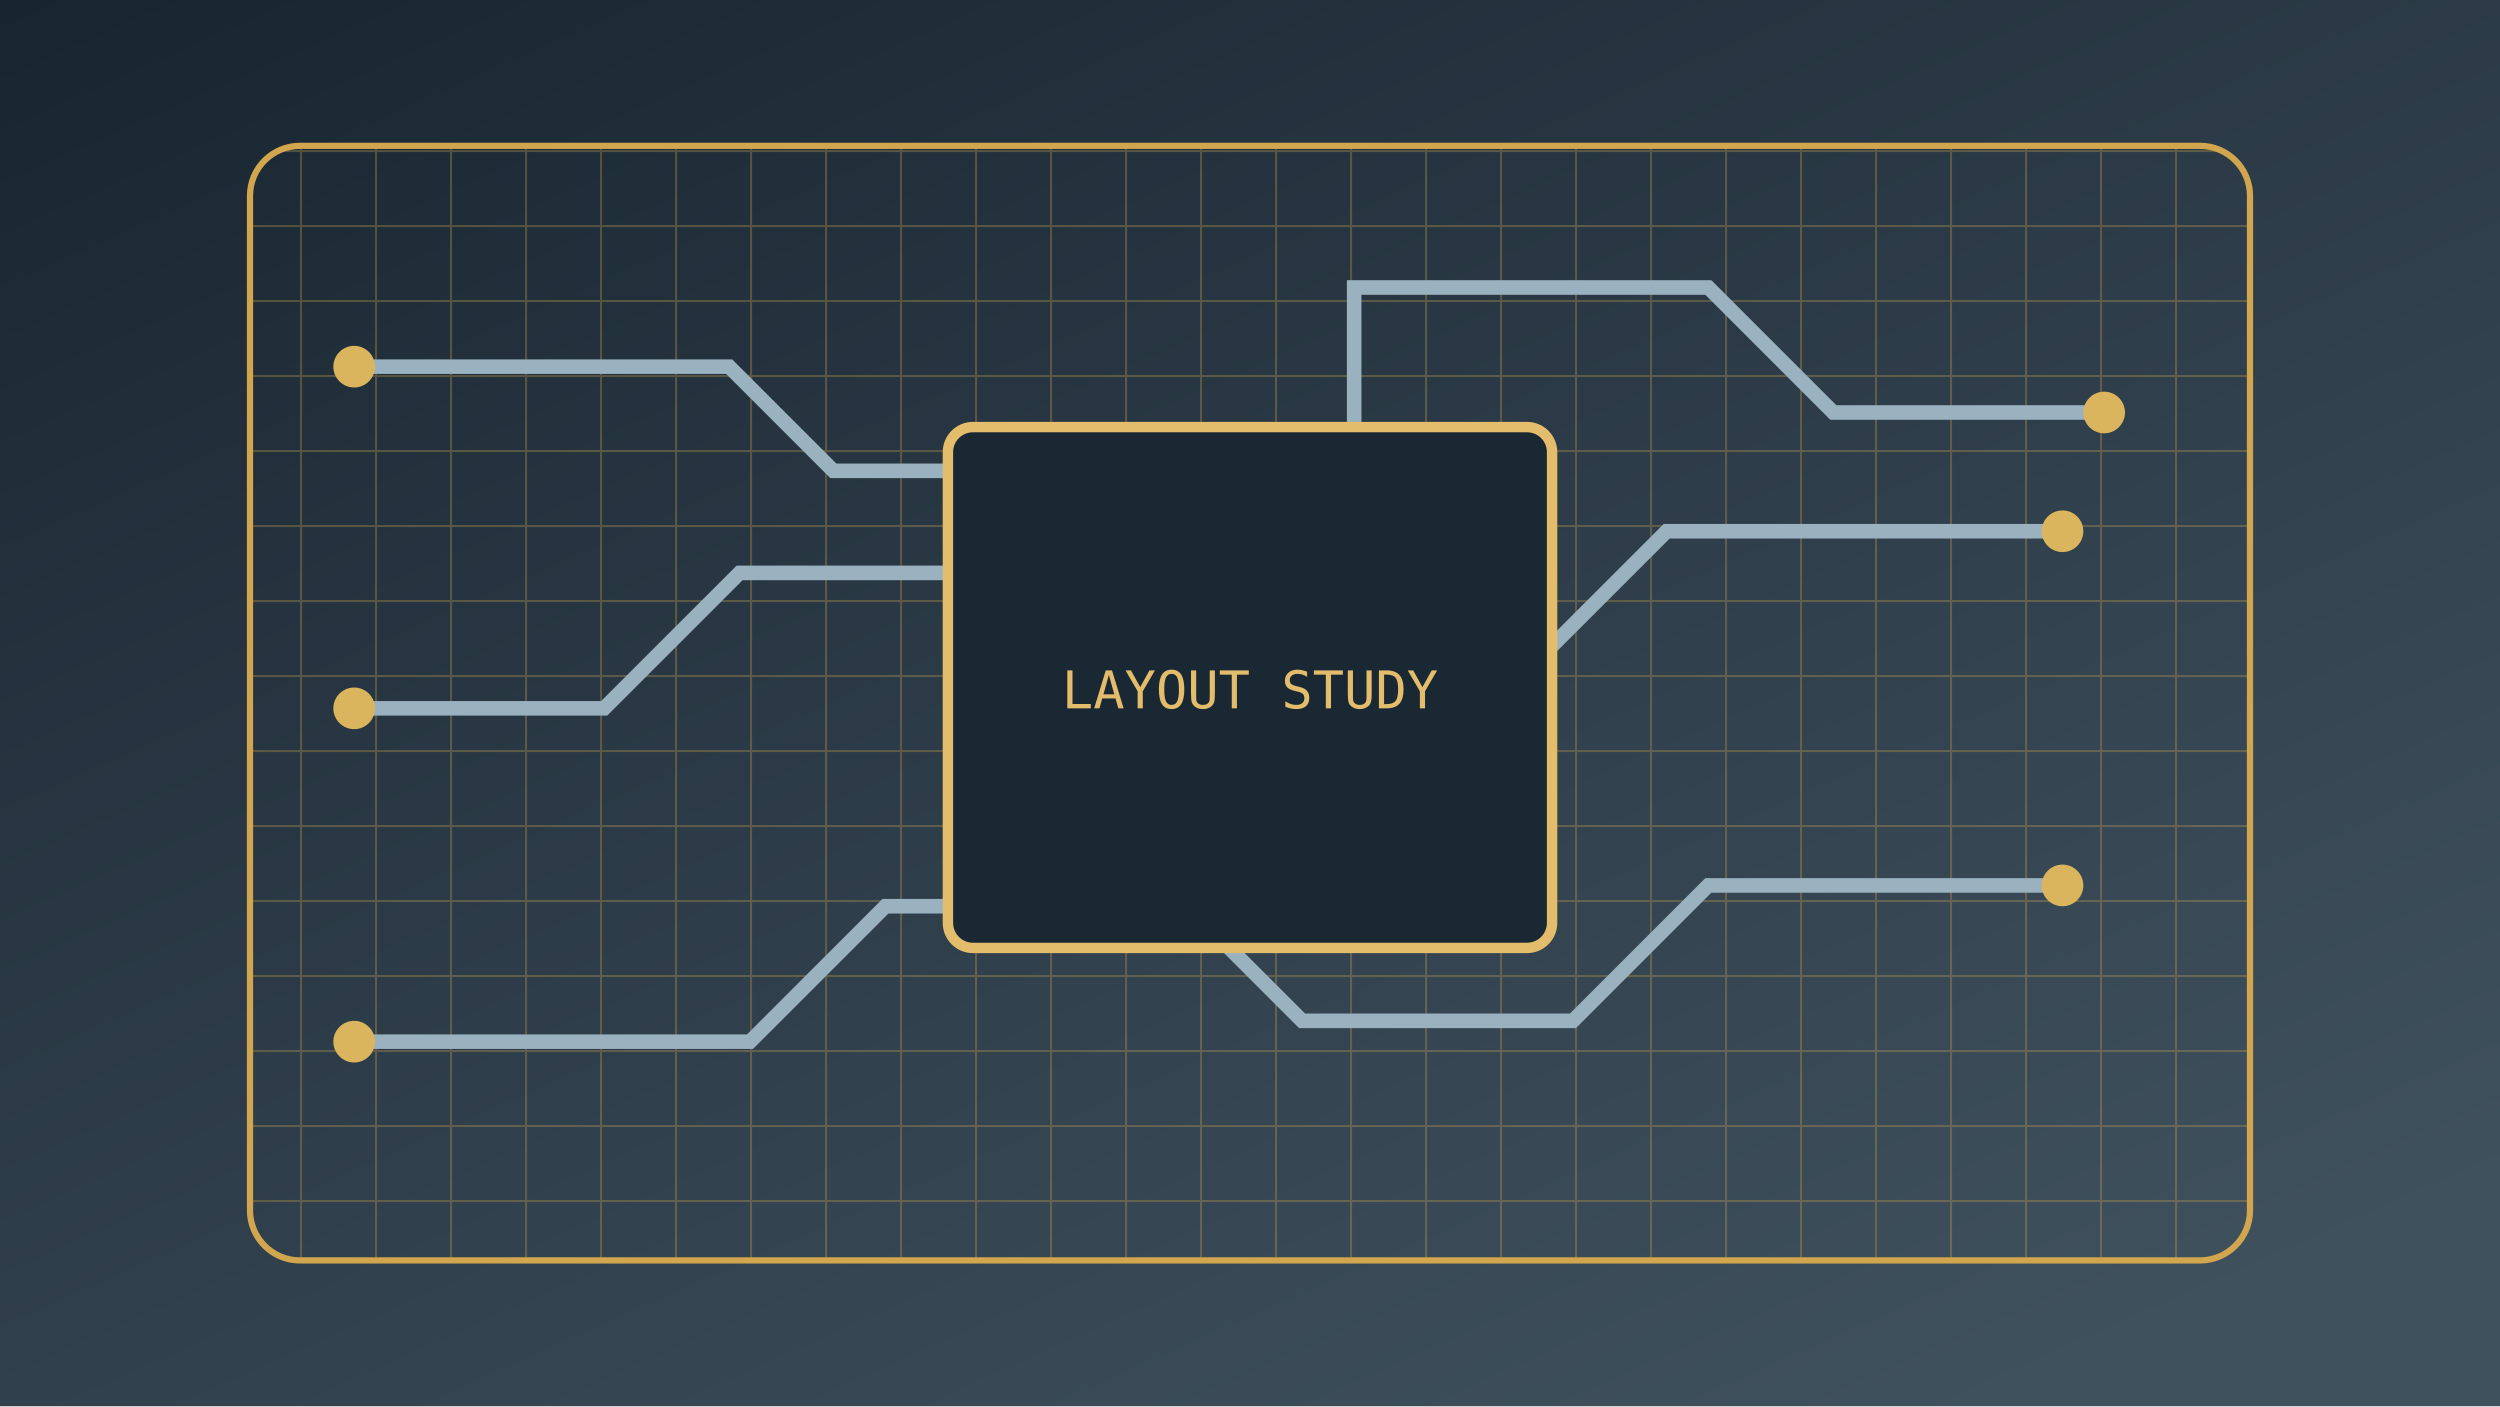
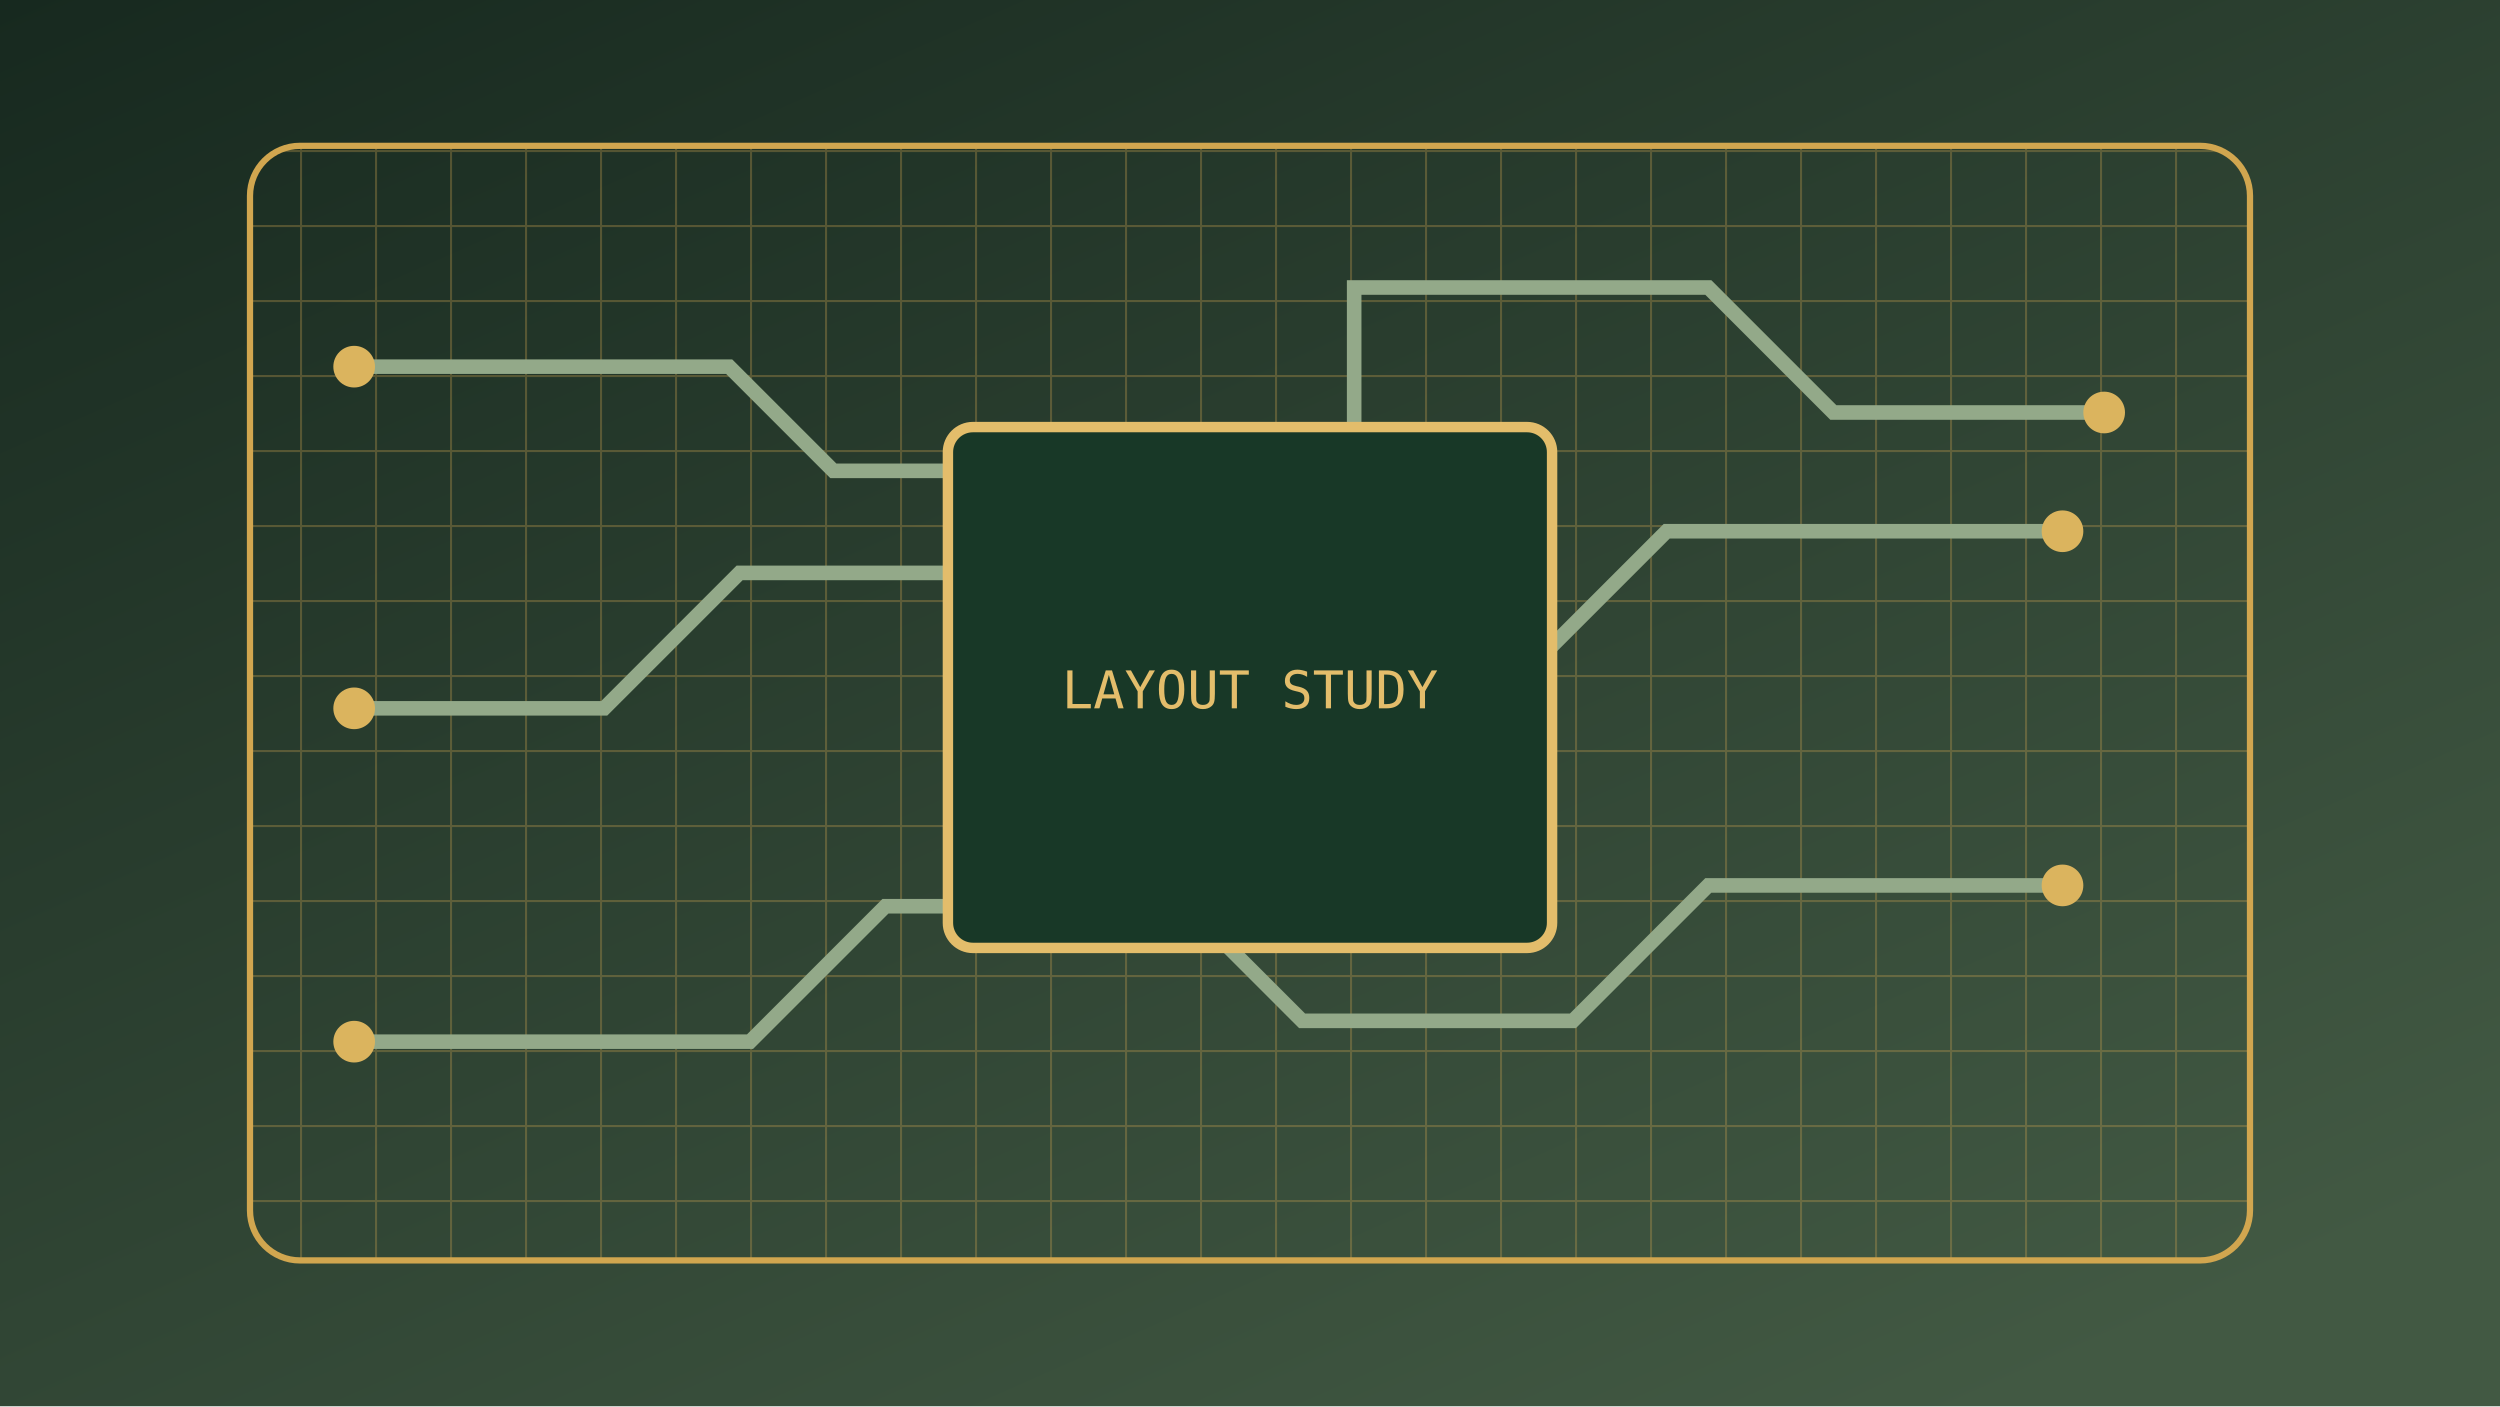
<svg xmlns="http://www.w3.org/2000/svg" viewBox="0 0 1200 675">
  <defs>
    <linearGradient id="b" x2="0.8" y2="1">
-       <stop stop-color="#172530" />
-       <stop offset="1" stop-color="#40515e" />
+       <stop stop-color="#17291f" />
+       <stop offset="1" stop-color="#425943" />
    </linearGradient>
    <pattern id="grid" width="36" height="36" patternUnits="userSpaceOnUse">
      <path d="M36 0H0v36" fill="none" stroke="#c8a150" stroke-opacity=".32" stroke-width="2" />
    </pattern>
  </defs>
  <rect width="1200" height="675" fill="url(#b)" />
  <rect x="120" y="70" width="960" height="535" rx="24" fill="url(#grid)" stroke="#d1a64f" stroke-width="3" />
-   <g fill="none" stroke="#9ab1bf" stroke-width="7">
+   <g fill="none" stroke="#93a989" stroke-width="7">
    <path d="M170 176h180l50 50h250v-88h170l60 60h130" />
    <path d="M170 340h120l65-65h130l50 50h195l70-70h190" />
    <path d="M170 500h190l65-65h145l55 55h130l65-65h170" />
  </g>
  <g fill="#dbb45e">
    <circle cx="170" cy="176" r="10" />
    <circle cx="1010" cy="198" r="10" />
    <circle cx="170" cy="340" r="10" />
    <circle cx="990" cy="255" r="10" />
    <circle cx="170" cy="500" r="10" />
    <circle cx="990" cy="425" r="10" />
  </g>
-   <rect x="455" y="205" width="290" height="250" rx="12" fill="#1a2833" stroke="#e3bd6b" stroke-width="5" />
+   <rect x="455" y="205" width="290" height="250" rx="12" fill="#183827" stroke="#e3bd6b" stroke-width="5" />
  <text x="600" y="340" text-anchor="middle" fill="#e3bd6b" font-family="monospace" font-size="25">LAYOUT STUDY</text>
</svg>
